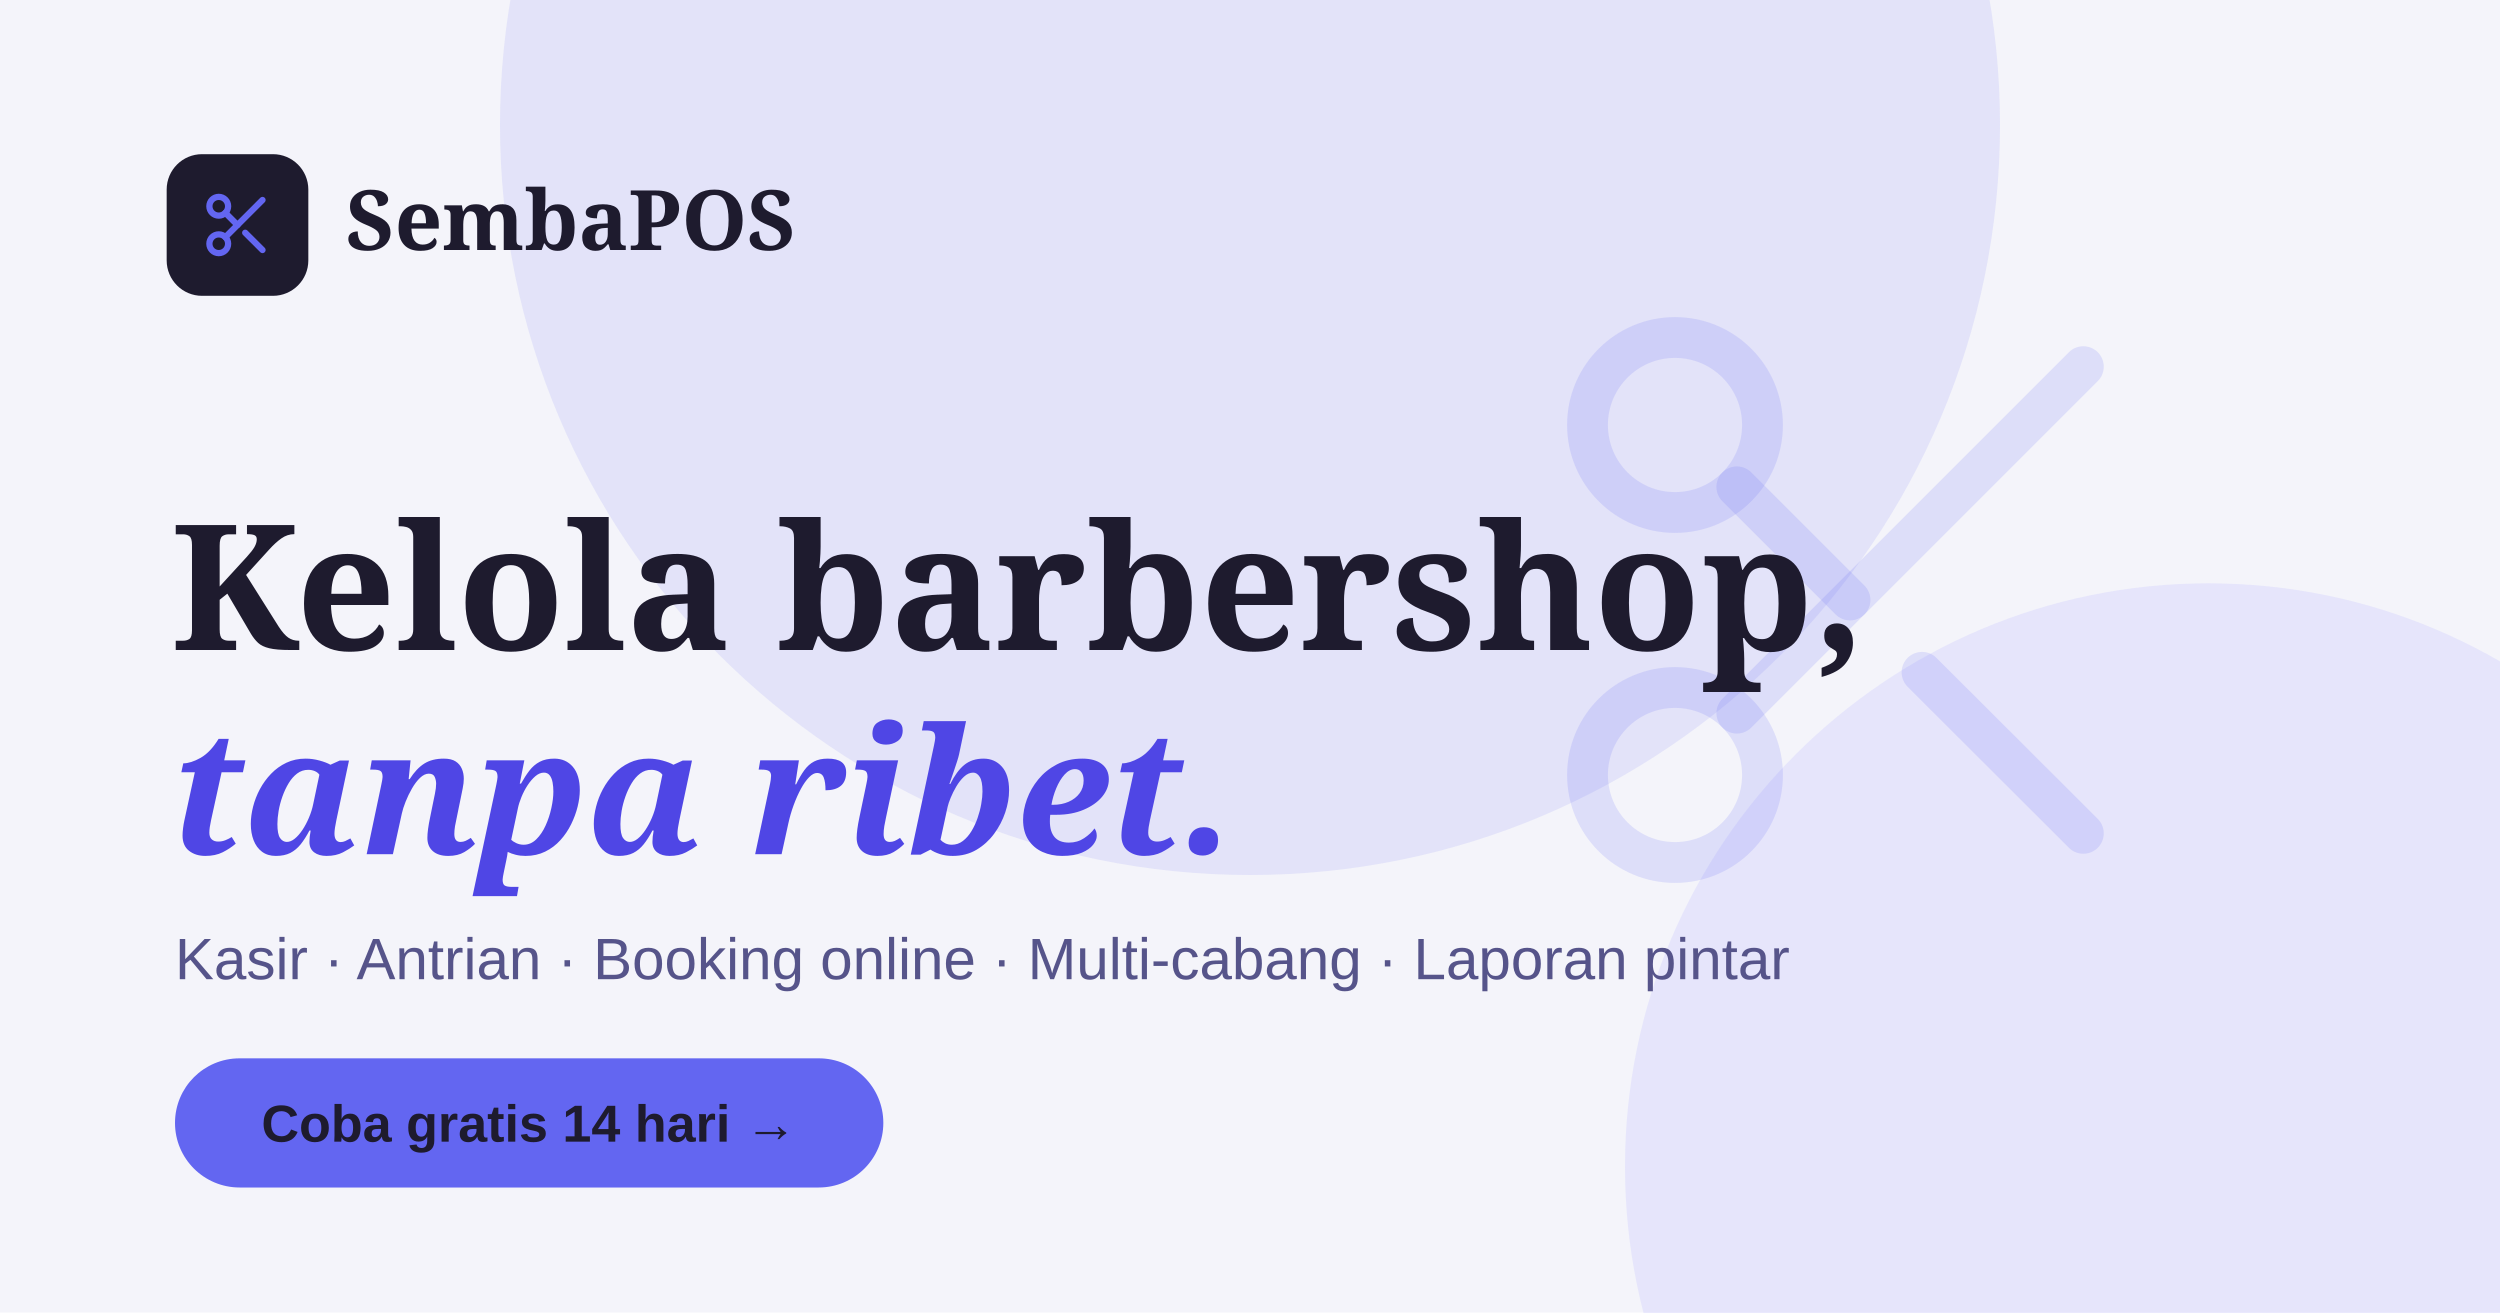
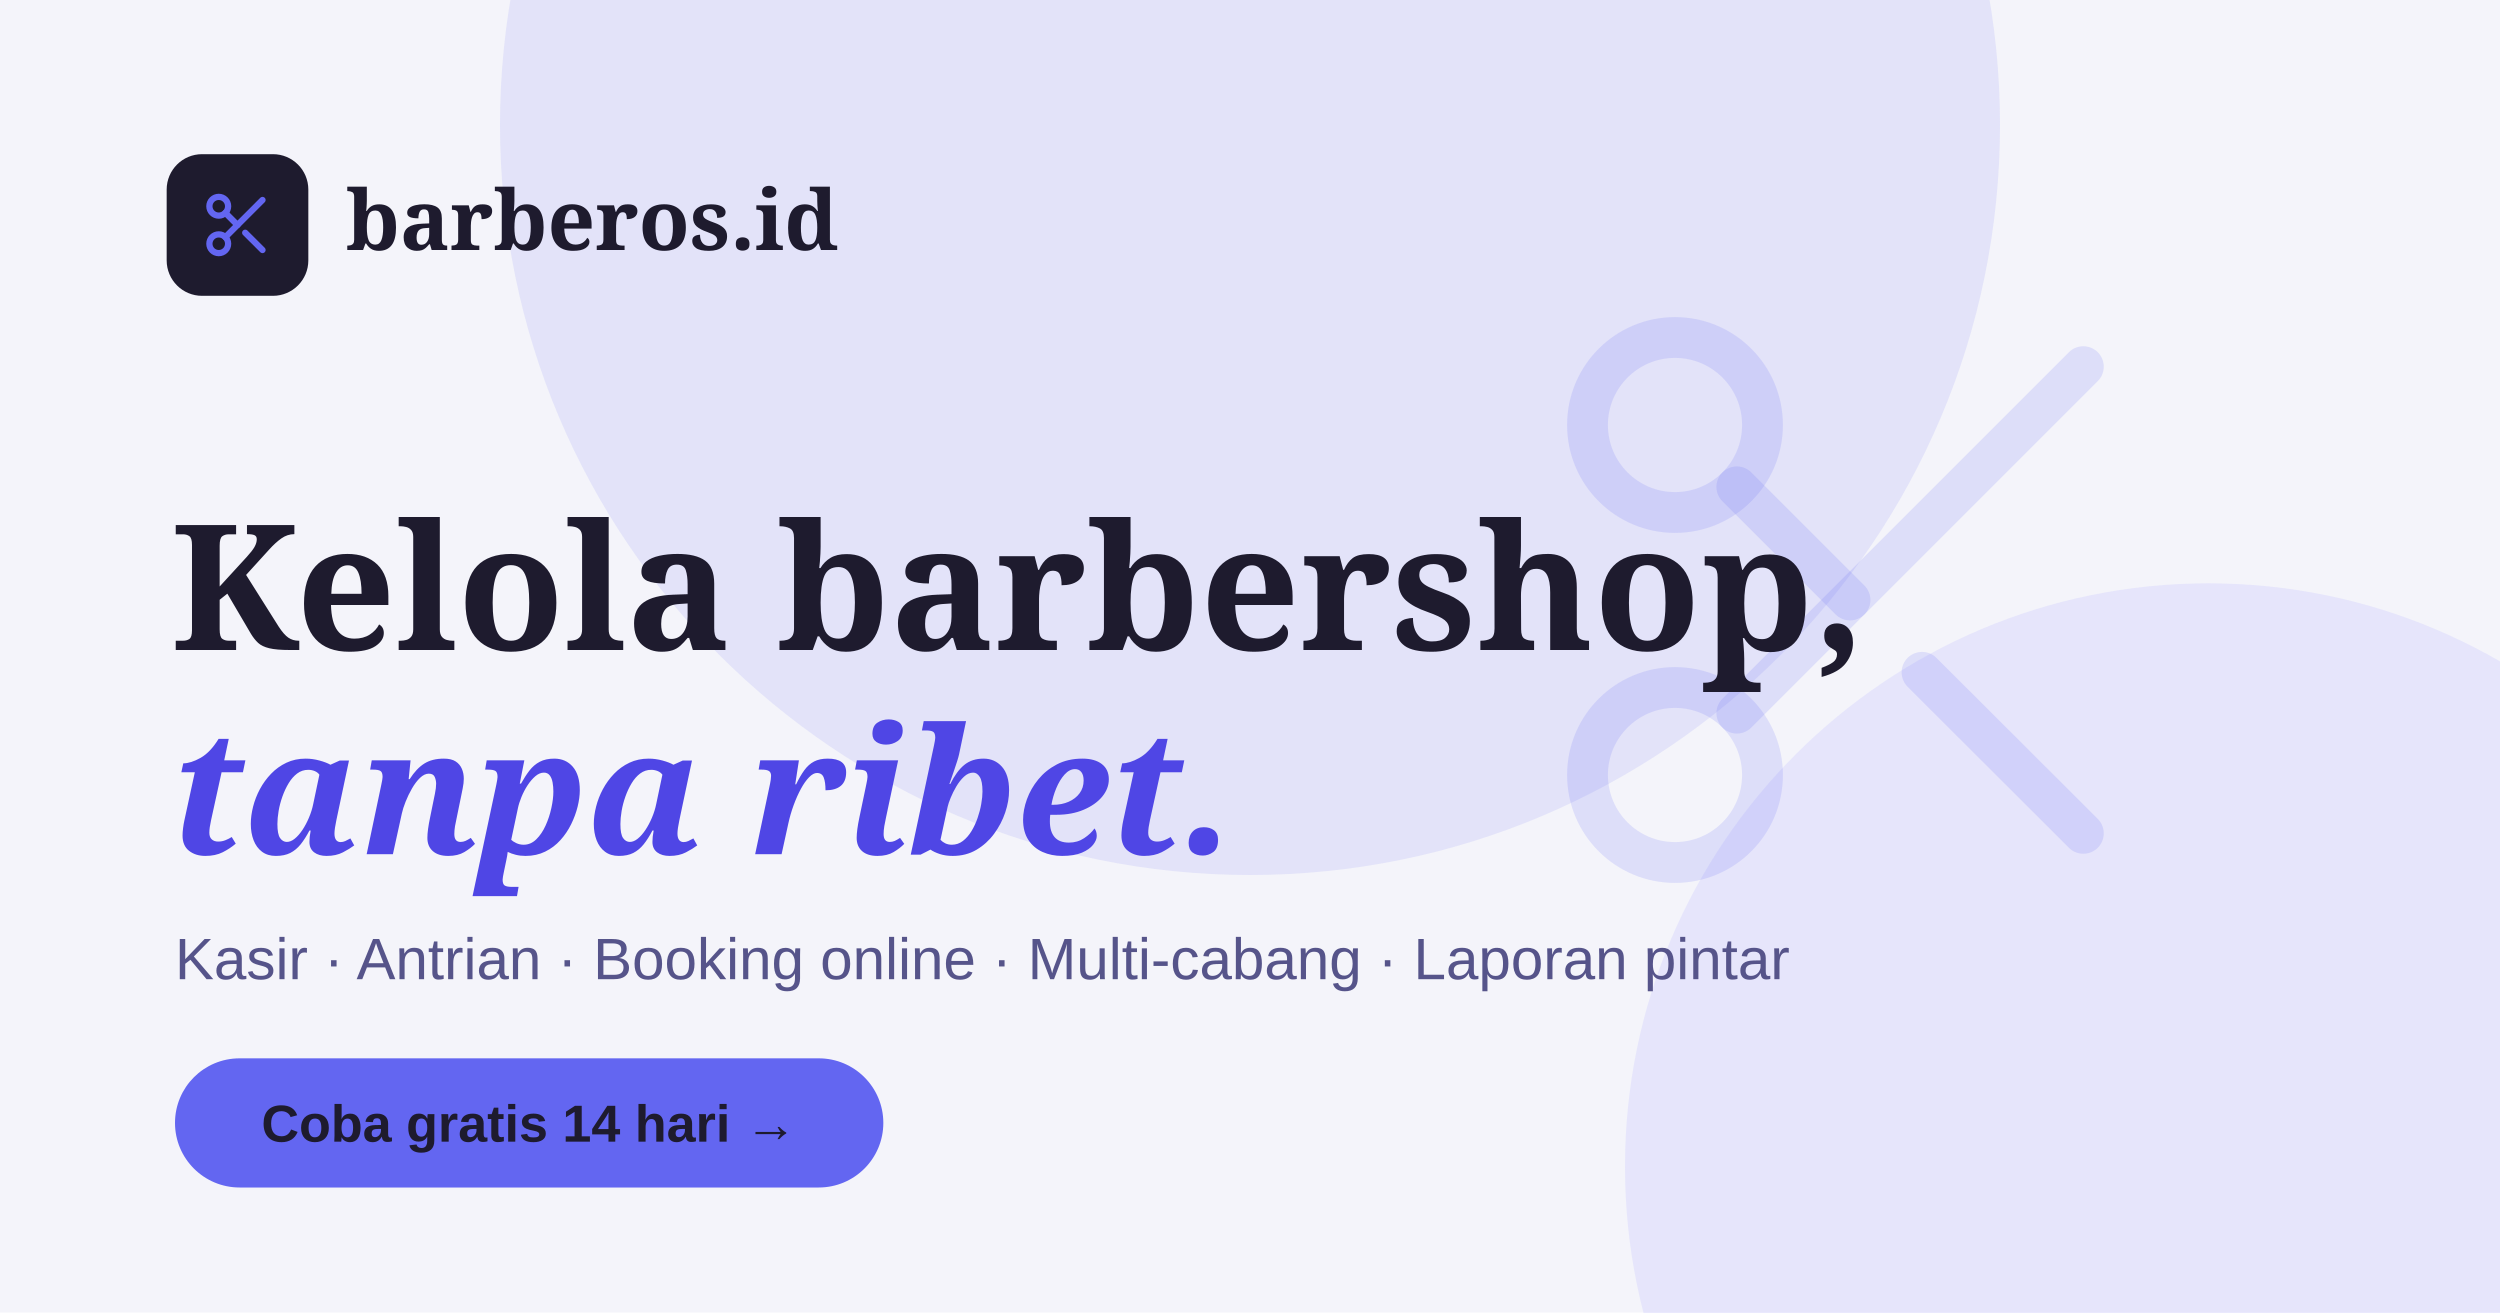
<svg xmlns="http://www.w3.org/2000/svg" width="1200" height="630" viewBox="0 0 1200 630" fill="none">
  <rect width="1200" height="630" fill="#F4F4FA" />
  <circle cx="600" cy="60" r="360" fill="#6366F1" opacity="0.12" />
  <circle cx="1060" cy="560" r="280" fill="#A5A2FF" opacity="0.18" />
  <g transform="translate(720 120) scale(14)" stroke="#6366F1" stroke-opacity="0.16" stroke-width="1.4" stroke-linecap="round" stroke-linejoin="round" fill="none">
    <circle cx="6" cy="6" r="3" />
    <circle cx="6" cy="18" r="3" />
    <line x1="20" x2="8.12" y1="4" y2="15.88" />
    <line x1="14.47" x2="20" y1="14.48" y2="20" />
    <line x1="8.12" x2="12" y1="8.12" y2="12" />
  </g>
  <rect x="80" y="74" width="68" height="68" rx="17" fill="#1E1B2E" />
  <g transform="translate(96 90) scale(1.5)" stroke="#6366F1" stroke-width="2" stroke-linecap="round" stroke-linejoin="round" fill="none">
    <circle cx="6" cy="6" r="3" />
    <circle cx="6" cy="18" r="3" />
    <line x1="20" x2="8.12" y1="4" y2="15.88" />
    <line x1="14.47" x2="20" y1="14.48" y2="20" />
    <line x1="8.12" x2="12" y1="8.12" y2="12" />
  </g>
-   <text x="166" y="120" font-family="Georgia, 'Playfair Display', serif" font-size="40" font-weight="700" fill="#1E1B2E">SembaPOS</text>
+   <text x="166" y="120" font-family="Georgia, 'Playfair Display', serif" font-size="40" font-weight="700" fill="#1E1B2E">barberos.id</text>
  <text x="82" y="312" font-family="Georgia, 'Playfair Display', serif" font-size="84" font-weight="700" fill="#1E1B2E">Kelola barbershop,</text>
  <text x="82" y="410" font-family="Georgia, 'Playfair Display', serif" font-size="84" font-weight="700" font-style="italic" fill="#4F46E5">tanpa ribet.</text>
  <text x="84" y="470" font-family="Arial, 'Plus Jakarta Sans', sans-serif" font-size="28" fill="#56548A">Kasir · Antrian · Booking online · Multi-cabang · Laporan pintar</text>
  <rect x="84" y="508" width="340" height="62" rx="31" fill="#6366F1" />
  <text x="254" y="548" text-anchor="middle" font-family="Arial, 'Plus Jakarta Sans', sans-serif" font-size="25" font-weight="700" fill="#1E1B2E">Coba gratis 14 hari →</text>
</svg>
